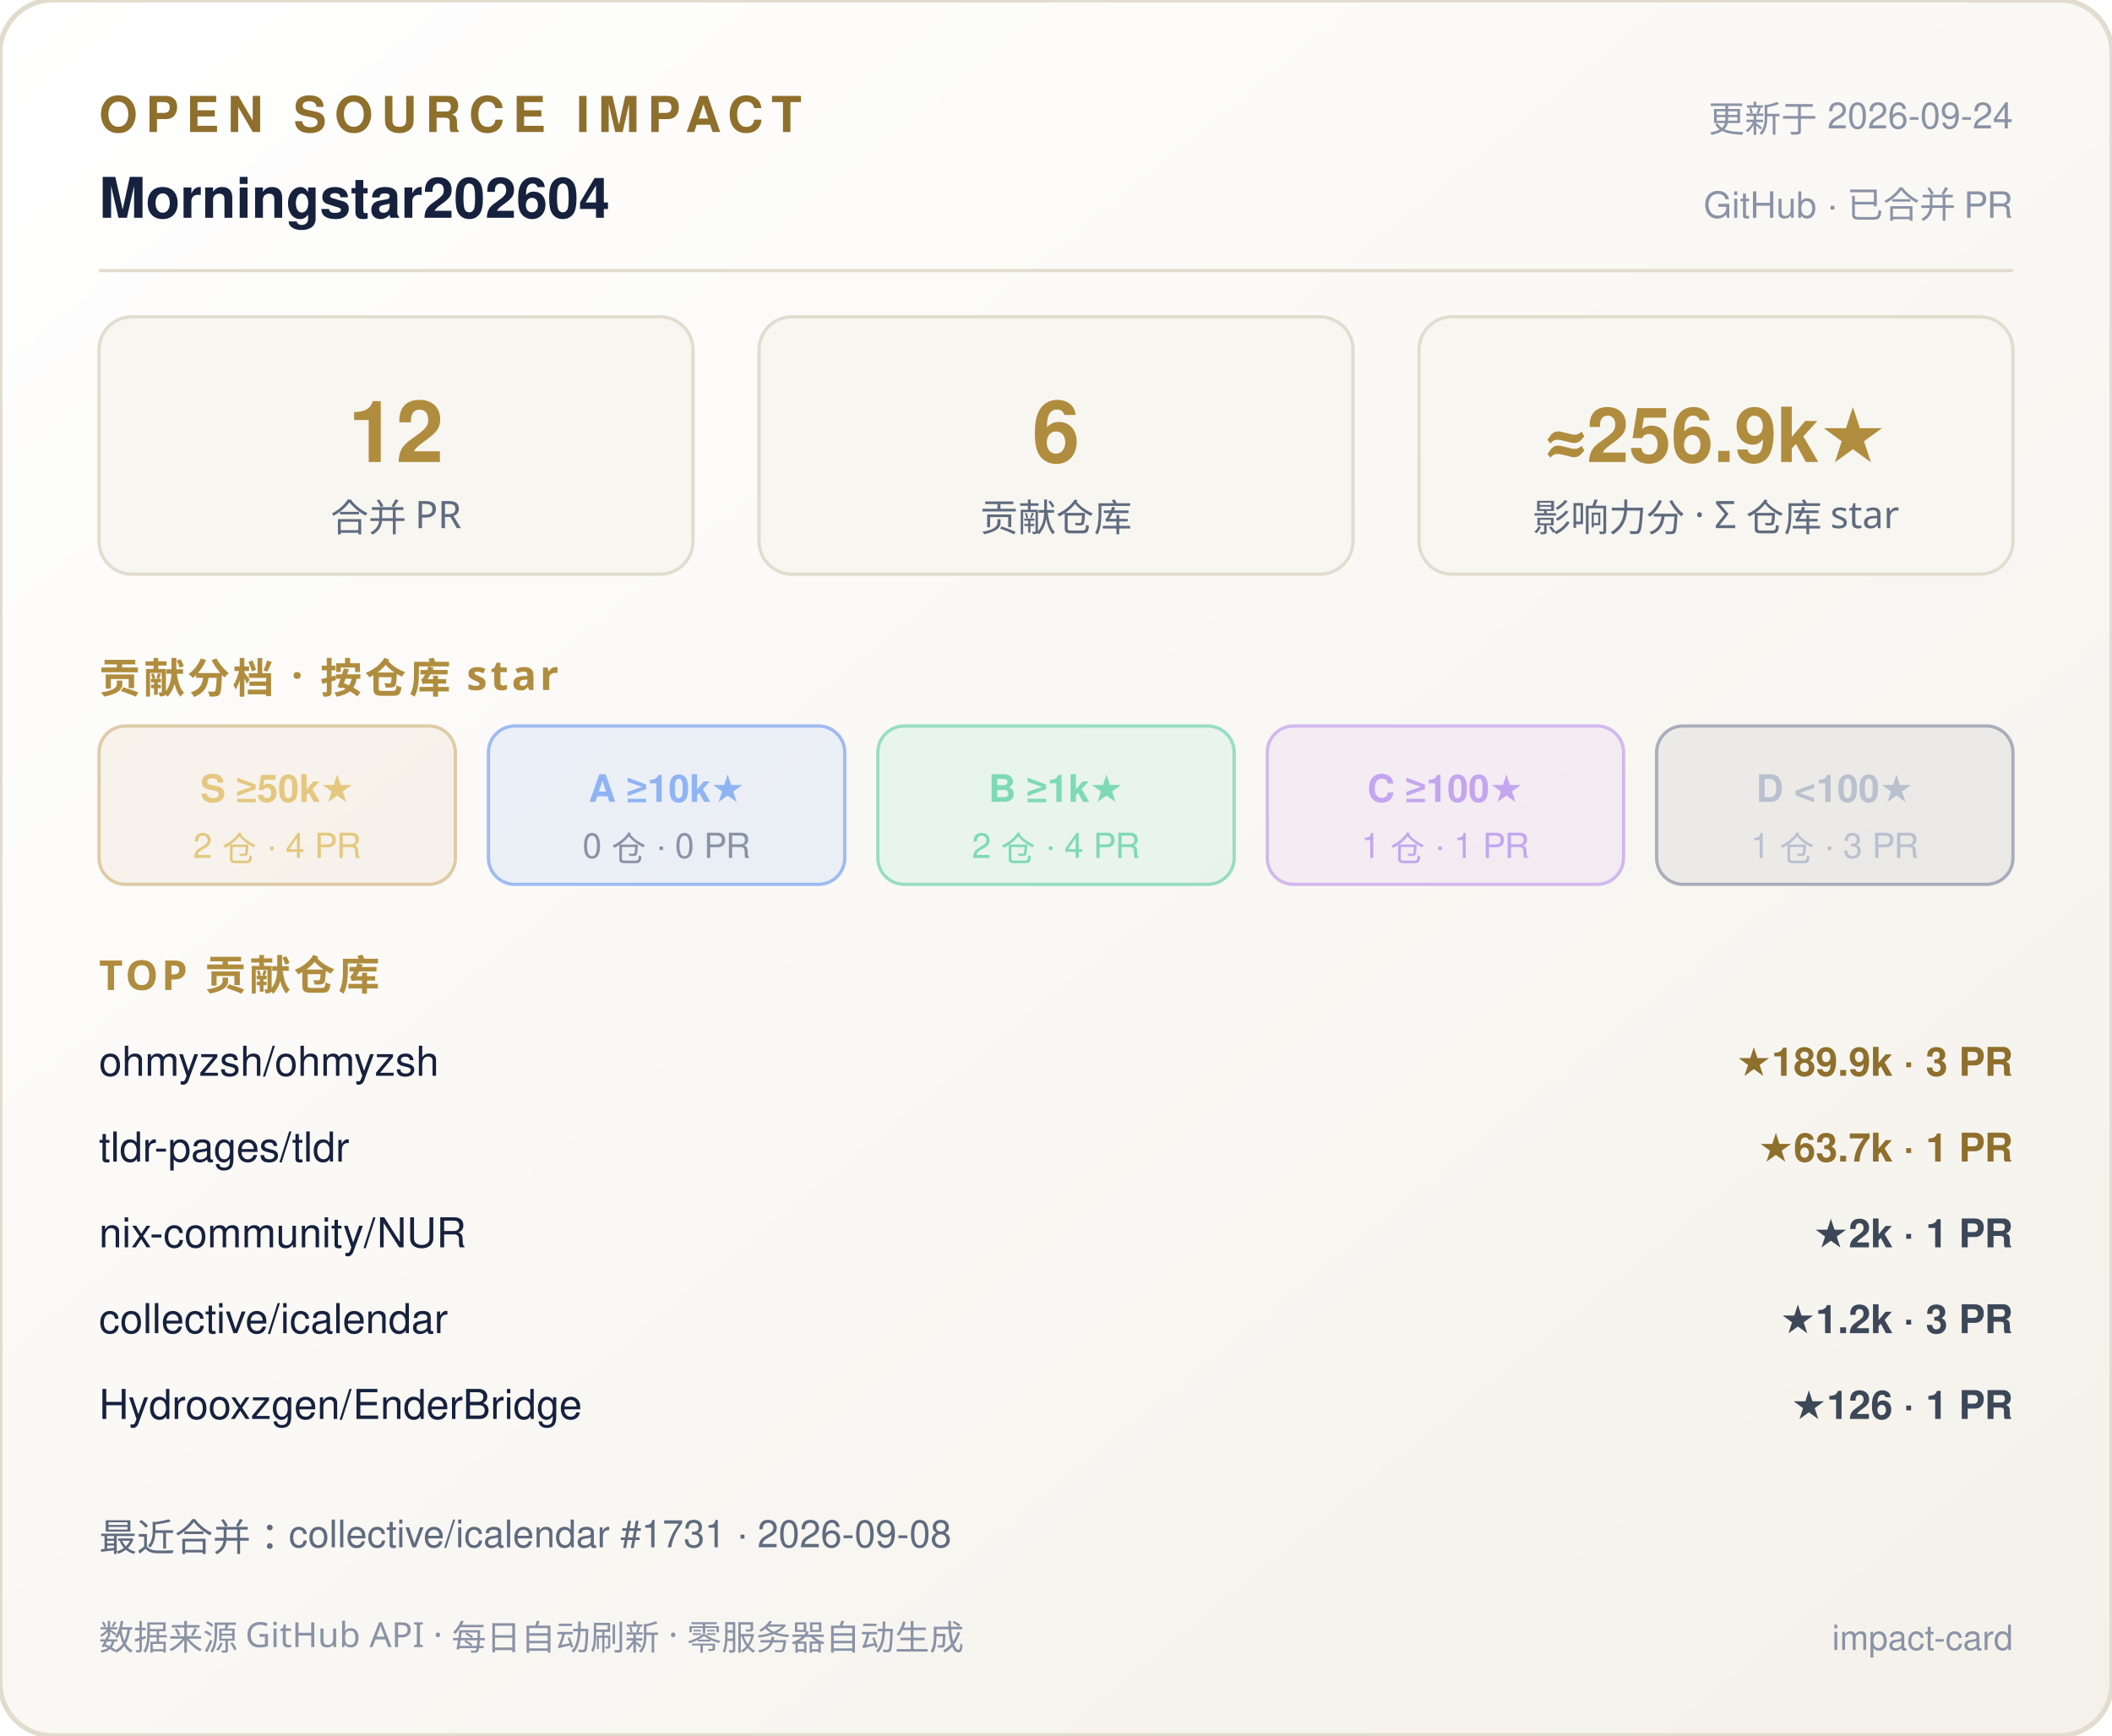
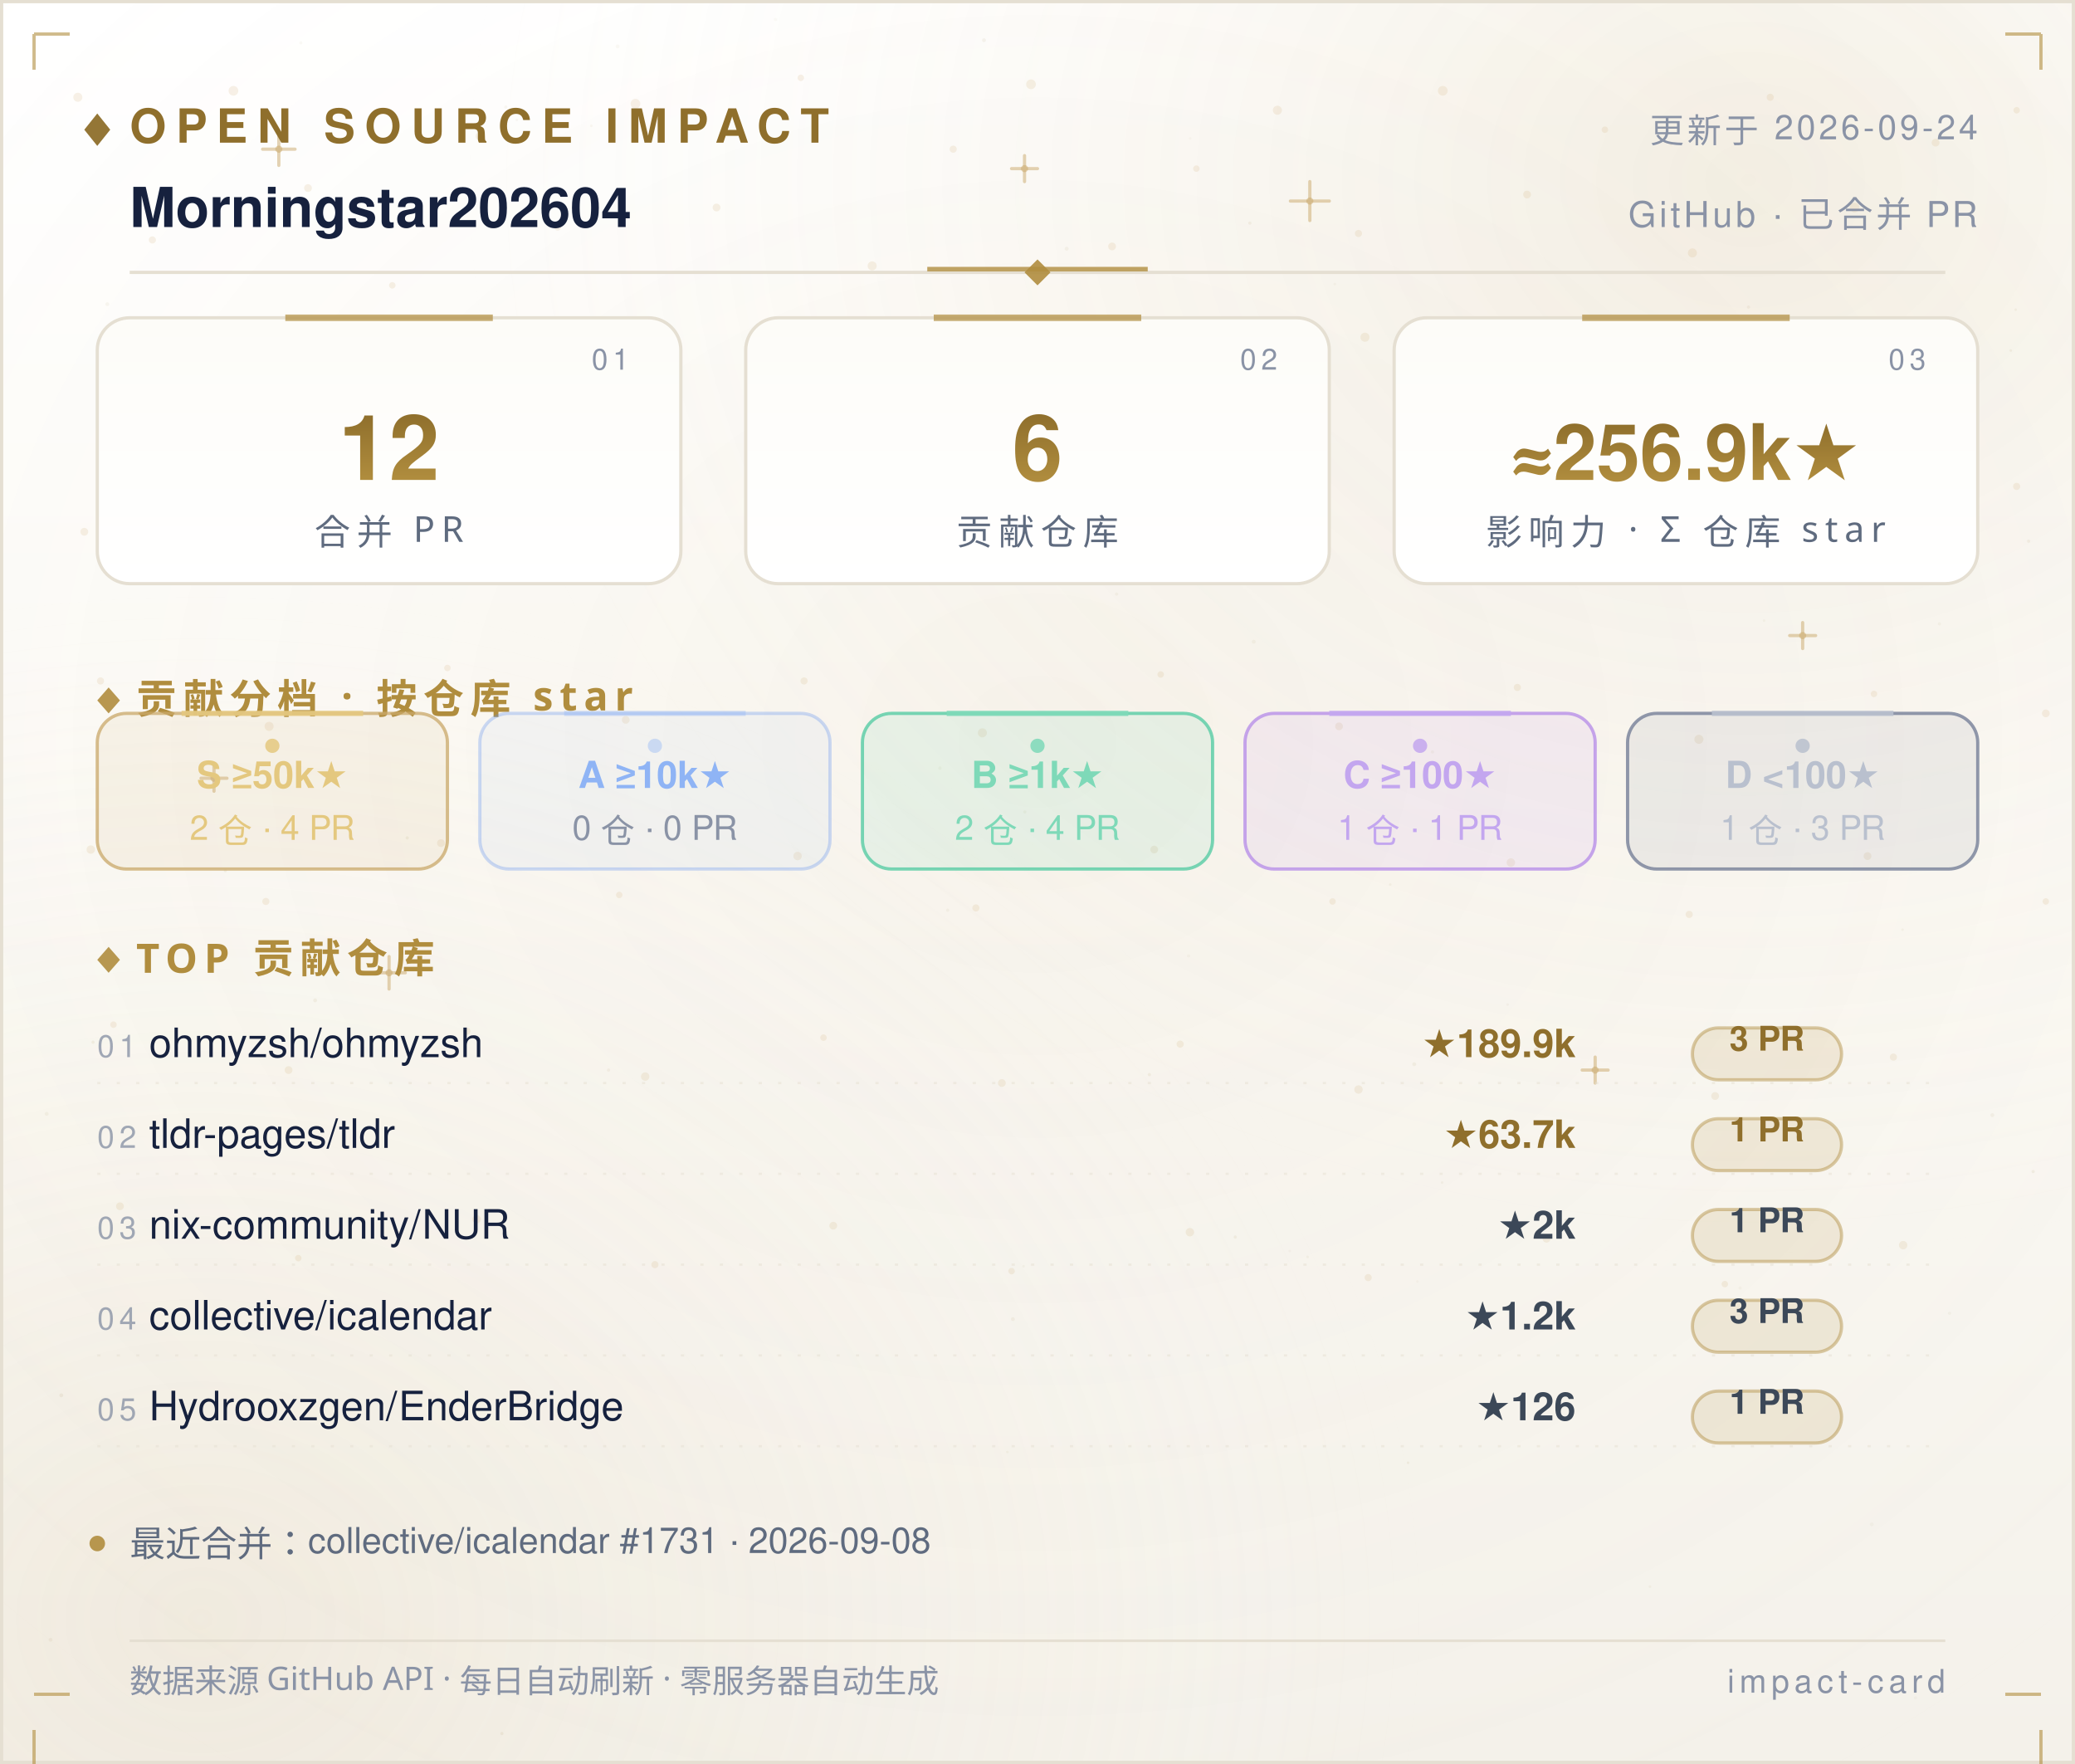
- <svg xmlns="http://www.w3.org/2000/svg" width="640" height="526" viewBox="0 0 640 526" role="img" aria-label="Open Source Impact Card — Morningstar202604">
+ <svg xmlns="http://www.w3.org/2000/svg" width="640" height="544" viewBox="0 0 640 544" role="img" aria-label="Open Source Impact Card — Morningstar202604">
  <defs>
-     <linearGradient id="bg" x1="0" y1="0" x2="1" y2="1">
+     <linearGradient id="bg" x1="0" y1="0" x2="0" y2="1">
      <stop offset="0" stop-color="#FFFFFF" />
+       <stop offset="0.5" stop-color="#FBF9F4" />
      <stop offset="1" stop-color="#F4F1EA" />
    </linearGradient>
+     <radialGradient id="nebG" cx="0.84" cy="0.10" r="0.62">
+       <stop offset="0" stop-color="#B08D3E" stop-opacity="0.14" />
+       <stop offset="1" stop-color="#FFFFFF" stop-opacity="0" />
+     </radialGradient>
+     <radialGradient id="nebB" cx="0.10" cy="0.92" r="0.60">
+       <stop offset="0" stop-color="#DCCBA8" stop-opacity="0.2" />
+       <stop offset="1" stop-color="#FFFFFF" stop-opacity="0" />
+     </radialGradient>
+     <radialGradient id="glow" cx="0.5" cy="0.42" r="0.72">
+       <stop offset="0" stop-color="#B08D3E" stop-opacity="0.06" />
+       <stop offset="1" stop-color="#FFFFFF" stop-opacity="0" />
+     </radialGradient>
  </defs>
-   <rect width="640" height="526" rx="16" fill="url(#bg)" stroke="#E2DCCF" stroke-width="1.5" />
-   <text x="30" y="40" font-family="'Segoe UI',Helvetica,Arial,'PingFang SC','Microsoft YaHei',sans-serif" font-size="15" font-weight="700" letter-spacing="2.5" fill="#8F6F2C">OPEN SOURCE IMPACT</text>
-   <text x="610" y="40" text-anchor="end" font-family="'Segoe UI',Helvetica,Arial,'PingFang SC','Microsoft YaHei',sans-serif" font-size="11" fill="#8A93A6">更新于 2026-09-24</text>
-   <text x="30" y="66" font-family="'Segoe UI',Helvetica,Arial,'PingFang SC','Microsoft YaHei',sans-serif" font-size="17" font-weight="600" fill="#16213E">Morningstar202604</text>
-   <text x="610" y="66" text-anchor="end" font-family="'Segoe UI',Helvetica,Arial,'PingFang SC','Microsoft YaHei',sans-serif" font-size="11" fill="#8A93A6">GitHub · 已合并 PR</text>
-   <line x1="30" y1="82" x2="610" y2="82" stroke="#E2DCCF" stroke-width="1" />
-   <rect x="30" y="96" width="180" height="78" rx="10" fill="#F8F6F1" stroke="#E2DCCF" />
-   <text x="120" y="140" text-anchor="middle" font-family="'Segoe UI',Helvetica,Arial,sans-serif" font-size="26" font-weight="700" fill="#B08D3E">12</text>
-   <text x="120" y="161" text-anchor="middle" font-family="'PingFang SC','Microsoft YaHei','Segoe UI',sans-serif" font-size="11.5" fill="#5F6B7F">合并 PR</text>
-   <rect x="230" y="96" width="180" height="78" rx="10" fill="#F8F6F1" stroke="#E2DCCF" />
-   <text x="320" y="140" text-anchor="middle" font-family="'Segoe UI',Helvetica,Arial,sans-serif" font-size="26" font-weight="700" fill="#B08D3E">6</text>
-   <text x="320" y="161" text-anchor="middle" font-family="'PingFang SC','Microsoft YaHei','Segoe UI',sans-serif" font-size="11.5" fill="#5F6B7F">贡献仓库</text>
-   <rect x="430" y="96" width="180" height="78" rx="10" fill="#F8F6F1" stroke="#E2DCCF" />
-   <text x="520" y="140" text-anchor="middle" font-family="'Segoe UI',Helvetica,Arial,sans-serif" font-size="23" font-weight="700" fill="#B08D3E">≈256.9k★</text>
-   <text x="520" y="161" text-anchor="middle" font-family="'PingFang SC','Microsoft YaHei','Segoe UI',sans-serif" font-size="11.5" fill="#5F6B7F">影响力分 · Σ 仓库 star</text>
-   <text x="30" y="210" font-family="'PingFang SC','Microsoft YaHei','Segoe UI',sans-serif" font-size="12.5" font-weight="600" letter-spacing="1" fill="#B08D3E">贡献分档 · 按仓库 star</text>
-   <rect x="30" y="220" width="108" height="48" rx="8" fill="#C9A86A" fill-opacity="0.10" stroke="#C9A86A" stroke-opacity="0.55" />
+   <rect width="640" height="544" fill="url(#bg)" />
+   <rect width="640" height="544" fill="url(#nebG)" />
+   <rect width="640" height="544" fill="url(#nebB)" />
+   <rect width="640" height="544" fill="url(#glow)" />
+   <circle cx="24" cy="30" r="1.4" fill="#C9A86A" opacity="0.16" />
+   <circle cx="47" cy="74" r="1.1" fill="#C9A86A" opacity="0.16" />
+   <circle cx="72" cy="28" r="1.5" fill="#C9A86A" opacity="0.16" />
+   <circle cx="95" cy="58" r="1.2" fill="#C9A86A" opacity="0.16" />
+   <circle cx="121" cy="88" r="1" fill="#C9A86A" opacity="0.16" />
+   <circle cx="148" cy="42" r="1.3" fill="#C9A86A" opacity="0.16" />
+   <circle cx="172" cy="70" r="1.1" fill="#C9A86A" opacity="0.16" />
+   <circle cx="196" cy="32" r="1.5" fill="#C9A86A" opacity="0.16" />
+   <circle cx="221" cy="64" r="1.2" fill="#C9A86A" opacity="0.16" />
+   <circle cx="247" cy="24" r="1" fill="#C9A86A" opacity="0.16" />
+   <circle cx="269" cy="82" r="1.4" fill="#C9A86A" opacity="0.16" />
+   <circle cx="294" cy="46" r="1.1" fill="#C9A86A" opacity="0.16" />
+   <circle cx="318" cy="26" r="1.5" fill="#C9A86A" opacity="0.16" />
+   <circle cx="343" cy="76" r="1.2" fill="#C9A86A" opacity="0.16" />
+   <circle cx="369" cy="52" r="1" fill="#C9A86A" opacity="0.16" />
+   <circle cx="394" cy="34" r="1.4" fill="#C9A86A" opacity="0.16" />
+   <circle cx="419" cy="72" r="1.1" fill="#C9A86A" opacity="0.16" />
+   <circle cx="445" cy="28" r="1.5" fill="#C9A86A" opacity="0.16" />
+   <circle cx="471" cy="60" r="1.2" fill="#C9A86A" opacity="0.16" />
+   <circle cx="495" cy="40" r="1" fill="#C9A86A" opacity="0.16" />
+   <circle cx="522" cy="78" r="1.4" fill="#C9A86A" opacity="0.16" />
+   <circle cx="546" cy="30" r="1.1" fill="#C9A86A" opacity="0.16" />
+   <circle cx="572" cy="64" r="1.5" fill="#C9A86A" opacity="0.16" />
+   <circle cx="597" cy="44" r="1.2" fill="#C9A86A" opacity="0.16" />
+   <circle cx="622" cy="34" r="1" fill="#C9A86A" opacity="0.16" />
+   <circle cx="34" cy="116" r="1" fill="#C9A86A" opacity="0.16" />
+   <circle cx="88" cy="108" r="1.3" fill="#C9A86A" opacity="0.16" />
+   <circle cx="141" cy="122" r="1.1" fill="#C9A86A" opacity="0.16" />
+   <circle cx="197" cy="106" r="1.4" fill="#C9A86A" opacity="0.16" />
+   <circle cx="252" cy="118" r="1" fill="#C9A86A" opacity="0.16" />
+   <circle cx="307" cy="108" r="1.3" fill="#C9A86A" opacity="0.16" />
+   <circle cx="364" cy="124" r="1.1" fill="#C9A86A" opacity="0.16" />
+   <circle cx="421" cy="104" r="1.4" fill="#C9A86A" opacity="0.16" />
+   <circle cx="478" cy="120" r="1" fill="#C9A86A" opacity="0.16" />
+   <circle cx="536" cy="110" r="1.3" fill="#C9A86A" opacity="0.16" />
+   <circle cx="596" cy="122" r="1.1" fill="#C9A86A" opacity="0.16" />
+   <circle cx="26" cy="164" r="1.2" fill="#C9A86A" opacity="0.16" />
+   <circle cx="79" cy="150" r="1" fill="#C9A86A" opacity="0.16" />
+   <circle cx="131" cy="174" r="1.3" fill="#C9A86A" opacity="0.16" />
+   <circle cx="186" cy="158" r="1.1" fill="#C9A86A" opacity="0.16" />
+   <circle cx="240" cy="170" r="1.2" fill="#C9A86A" opacity="0.16" />
+   <circle cx="296" cy="152" r="1" fill="#C9A86A" opacity="0.16" />
+   <circle cx="351" cy="176" r="1.3" fill="#C9A86A" opacity="0.16" />
+   <circle cx="406" cy="162" r="1.1" fill="#C9A86A" opacity="0.16" />
+   <circle cx="462" cy="172" r="1.2" fill="#C9A86A" opacity="0.16" />
+   <circle cx="518" cy="156" r="1" fill="#C9A86A" opacity="0.16" />
+   <circle cx="574" cy="168" r="1.3" fill="#C9A86A" opacity="0.16" />
+   <circle cx="622" cy="150" r="1.1" fill="#C9A86A" opacity="0.16" />
+   <circle cx="31" cy="210" r="1.1" fill="#C9A86A" opacity="0.16" />
+   <circle cx="83" cy="224" r="1.4" fill="#C9A86A" opacity="0.16" />
+   <circle cx="138" cy="206" r="1" fill="#C9A86A" opacity="0.16" />
+   <circle cx="193" cy="222" r="1.2" fill="#C9A86A" opacity="0.16" />
+   <circle cx="248" cy="210" r="1.1" fill="#C9A86A" opacity="0.16" />
+   <circle cx="303" cy="226" r="1.4" fill="#C9A86A" opacity="0.16" />
+   <circle cx="358" cy="208" r="1" fill="#C9A86A" opacity="0.16" />
+   <circle cx="413" cy="224" r="1.2" fill="#C9A86A" opacity="0.16" />
+   <circle cx="468" cy="212" r="1.1" fill="#C9A86A" opacity="0.16" />
+   <circle cx="524" cy="228" r="1.4" fill="#C9A86A" opacity="0.16" />
+   <circle cx="578" cy="214" r="1" fill="#C9A86A" opacity="0.16" />
+   <circle cx="631" cy="220" r="1.2" fill="#C9A86A" opacity="0.16" />
+   <circle cx="28" cy="262" r="1.3" fill="#C9A86A" opacity="0.16" />
+   <circle cx="82" cy="278" r="1.1" fill="#C9A86A" opacity="0.16" />
+   <circle cx="136" cy="260" r="1.2" fill="#C9A86A" opacity="0.16" />
+   <circle cx="191" cy="276" r="1" fill="#C9A86A" opacity="0.16" />
+   <circle cx="246" cy="264" r="1.3" fill="#C9A86A" opacity="0.16" />
+   <circle cx="301" cy="280" r="1.1" fill="#C9A86A" opacity="0.16" />
+   <circle cx="356" cy="262" r="1.2" fill="#C9A86A" opacity="0.16" />
+   <circle cx="411" cy="278" r="1" fill="#C9A86A" opacity="0.16" />
+   <circle cx="466" cy="266" r="1.3" fill="#C9A86A" opacity="0.16" />
+   <circle cx="521" cy="282" r="1.1" fill="#C9A86A" opacity="0.16" />
+   <circle cx="576" cy="264" r="1.2" fill="#C9A86A" opacity="0.16" />
+   <circle cx="631" cy="278" r="1" fill="#C9A86A" opacity="0.16" />
+   <circle cx="35" cy="316" r="1" fill="#C9A86A" opacity="0.16" />
+   <circle cx="89" cy="330" r="1.2" fill="#C9A86A" opacity="0.16" />
+   <circle cx="144" cy="318" r="1.1" fill="#C9A86A" opacity="0.16" />
+   <circle cx="199" cy="332" r="1.3" fill="#C9A86A" opacity="0.16" />
+   <circle cx="254" cy="320" r="1" fill="#C9A86A" opacity="0.16" />
+   <circle cx="309" cy="334" r="1.2" fill="#C9A86A" opacity="0.16" />
+   <circle cx="364" cy="322" r="1.1" fill="#C9A86A" opacity="0.16" />
+   <circle cx="419" cy="336" r="1.3" fill="#C9A86A" opacity="0.16" />
+   <circle cx="474" cy="324" r="1" fill="#C9A86A" opacity="0.16" />
+   <circle cx="529" cy="338" r="1.2" fill="#C9A86A" opacity="0.16" />
+   <circle cx="584" cy="326" r="1.1" fill="#C9A86A" opacity="0.16" />
+   <circle cx="37" cy="372" r="1.2" fill="#C9A86A" opacity="0.16" />
+   <circle cx="92" cy="388" r="1" fill="#C9A86A" opacity="0.16" />
+   <circle cx="147" cy="376" r="1.3" fill="#C9A86A" opacity="0.16" />
+   <circle cx="202" cy="390" r="1.1" fill="#C9A86A" opacity="0.16" />
+   <circle cx="257" cy="378" r="1.2" fill="#C9A86A" opacity="0.16" />
+   <circle cx="312" cy="392" r="1" fill="#C9A86A" opacity="0.16" />
+   <circle cx="367" cy="380" r="1.3" fill="#C9A86A" opacity="0.16" />
+   <circle cx="422" cy="394" r="1.1" fill="#C9A86A" opacity="0.16" />
+   <circle cx="477" cy="382" r="1.2" fill="#C9A86A" opacity="0.16" />
+   <circle cx="532" cy="396" r="1" fill="#C9A86A" opacity="0.16" />
+   <circle cx="587" cy="384" r="1.3" fill="#C9A86A" opacity="0.16" />
+   <path d="M81.0 46.0 H91.0 M86.0 41.0 V51.0" stroke="#C9A86A" stroke-width="1" stroke-linecap="round" opacity="0.5" />
+   <circle cx="86.0" cy="46.0" r="1.1" fill="#C9A86A" opacity="0.5" />
+   <path d="M234.0 150.0 H242.0 M238.0 146.0 V154.0" stroke="#C9A86A" stroke-width="1" stroke-linecap="round" opacity="0.5" />
+   <circle cx="238.0" cy="150.0" r="1.1" fill="#C9A86A" opacity="0.5" />
+   <path d="M398.0 62.0 H410.0 M404.0 56.0 V68.0" stroke="#C9A86A" stroke-width="1" stroke-linecap="round" opacity="0.5" />
+   <circle cx="404.0" cy="62.0" r="1.1" fill="#C9A86A" opacity="0.5" />
+   <path d="M552.0 196.0 H560.0 M556.0 192.0 V200.0" stroke="#C9A86A" stroke-width="1" stroke-linecap="round" opacity="0.5" />
+   <circle cx="556.0" cy="196.0" r="1.1" fill="#C9A86A" opacity="0.5" />
+   <path d="M115.0 300.0 H125.0 M120.0 295.0 V305.0" stroke="#C9A86A" stroke-width="1" stroke-linecap="round" opacity="0.5" />
+   <circle cx="120.0" cy="300.0" r="1.1" fill="#C9A86A" opacity="0.5" />
+   <path d="M488.0 330.0 H496.0 M492.0 326.0 V334.0" stroke="#C9A86A" stroke-width="1" stroke-linecap="round" opacity="0.5" />
+   <circle cx="492.0" cy="330.0" r="1.1" fill="#C9A86A" opacity="0.5" />
+   <path d="M312.0 52.0 H320.0 M316.0 48.0 V56.0" stroke="#C9A86A" stroke-width="1" stroke-linecap="round" opacity="0.5" />
+   <circle cx="316.0" cy="52.0" r="1.1" fill="#C9A86A" opacity="0.5" />
+   <path d="M62.0 240.0 H70.0 M66.0 236.0 V244.0" stroke="#C9A86A" stroke-width="1" stroke-linecap="round" opacity="0.5" />
+   <circle cx="66.0" cy="240.0" r="1.1" fill="#C9A86A" opacity="0.5" />
+   <circle cx="15.6" cy="505.7" r="0.6" fill="#8F6F2C" opacity="0.067" />
+   <circle cx="97.2" cy="308.5" r="0.6" fill="#8F6F2C" opacity="0.076" />
+   <circle cx="538.1" cy="154.0" r="0.6" fill="#8F6F2C" opacity="0.057" />
+   <circle cx="344.4" cy="183.2" r="0.5" fill="#8F6F2C" opacity="0.057" />
+   <circle cx="159.4" cy="37.0" r="0.4" fill="#8F6F2C" opacity="0.048" />
+   <circle cx="28.7" cy="321.4" r="0.5" fill="#8F6F2C" opacity="0.080" />
+   <circle cx="209.8" cy="141.7" r="0.4" fill="#8F6F2C" opacity="0.060" />
+   <circle cx="316.1" cy="250.4" r="0.5" fill="#8F6F2C" opacity="0.057" />
+   <circle cx="590.8" cy="523.6" r="0.5" fill="#8F6F2C" opacity="0.037" />
+   <circle cx="539.3" cy="94.7" r="0.5" fill="#8F6F2C" opacity="0.068" />
+   <circle cx="385.5" cy="68.8" r="0.5" fill="#8F6F2C" opacity="0.076" />
+   <circle cx="292.3" cy="280.7" r="0.5" fill="#8F6F2C" opacity="0.060" />
+   <circle cx="536.7" cy="397.2" r="0.5" fill="#8F6F2C" opacity="0.046" />
+   <circle cx="377.3" cy="161.2" r="0.4" fill="#8F6F2C" opacity="0.041" />
+   <circle cx="92.8" cy="13.2" r="0.5" fill="#8F6F2C" opacity="0.044" />
+   <circle cx="354.5" cy="331.4" r="0.5" fill="#8F6F2C" opacity="0.080" />
+   <circle cx="310.7" cy="447.8" r="0.4" fill="#8F6F2C" opacity="0.054" />
+   <circle cx="601.3" cy="405.0" r="0.5" fill="#8F6F2C" opacity="0.054" />
+   <circle cx="18.9" cy="430.3" r="0.6" fill="#8F6F2C" opacity="0.085" />
+   <circle cx="312.4" cy="406.8" r="0.6" fill="#8F6F2C" opacity="0.069" />
+   <circle cx="239.2" cy="6.0" r="0.5" fill="#8F6F2C" opacity="0.036" />
+   <circle cx="436.2" cy="328.2" r="0.6" fill="#8F6F2C" opacity="0.071" />
+   <circle cx="329.0" cy="76.7" r="0.6" fill="#8F6F2C" opacity="0.063" />
+   <circle cx="625.7" cy="166.9" r="0.5" fill="#8F6F2C" opacity="0.075" />
+   <circle cx="428.8" cy="272.8" r="0.4" fill="#8F6F2C" opacity="0.065" />
+   <circle cx="169.1" cy="106.6" r="0.4" fill="#8F6F2C" opacity="0.073" />
+   <circle cx="586.8" cy="286.7" r="0.4" fill="#8F6F2C" opacity="0.060" />
+   <circle cx="598.2" cy="192.4" r="0.5" fill="#8F6F2C" opacity="0.054" />
+   <circle cx="289.9" cy="236.9" r="0.5" fill="#8F6F2C" opacity="0.053" />
+   <circle cx="315.7" cy="390.5" r="0.4" fill="#8F6F2C" opacity="0.054" />
+   <circle cx="154.8" cy="534.6" r="0.5" fill="#8F6F2C" opacity="0.080" />
+   <circle cx="411.7" cy="87.6" r="0.4" fill="#8F6F2C" opacity="0.043" />
+   <circle cx="465.0" cy="309.8" r="0.4" fill="#8F6F2C" opacity="0.048" />
+   <circle cx="533.5" cy="235.8" r="0.5" fill="#8F6F2C" opacity="0.050" />
+   <circle cx="621.7" cy="95.5" r="0.4" fill="#8F6F2C" opacity="0.064" />
+   <circle cx="14.4" cy="343.5" r="0.6" fill="#8F6F2C" opacity="0.064" />
+   <circle cx="68.9" cy="176.2" r="0.5" fill="#8F6F2C" opacity="0.076" />
+   <circle cx="182.4" cy="38.8" r="0.4" fill="#8F6F2C" opacity="0.047" />
+   <circle cx="125.6" cy="258.4" r="0.5" fill="#8F6F2C" opacity="0.081" />
+   <circle cx="367.1" cy="42.7" r="0.4" fill="#8F6F2C" opacity="0.039" />
+   <circle cx="441.5" cy="125.3" r="0.6" fill="#8F6F2C" opacity="0.085" />
+   <circle cx="69.5" cy="268.5" r="0.5" fill="#8F6F2C" opacity="0.078" />
+   <circle cx="627.1" cy="361.3" r="0.5" fill="#8F6F2C" opacity="0.081" />
+   <circle cx="620.2" cy="108.1" r="0.4" fill="#8F6F2C" opacity="0.078" />
+   <circle cx="508.9" cy="489.3" r="0.4" fill="#8F6F2C" opacity="0.055" />
+   <circle cx="403.3" cy="387.6" r="0.4" fill="#8F6F2C" opacity="0.061" />
+   <circle cx="381.0" cy="381.5" r="0.5" fill="#8F6F2C" opacity="0.078" />
+   <circle cx="33.1" cy="93.8" r="0.6" fill="#8F6F2C" opacity="0.059" />
+   <circle cx="249.8" cy="172.5" r="0.4" fill="#8F6F2C" opacity="0.066" />
+   <circle cx="434.3" cy="451.1" r="0.4" fill="#8F6F2C" opacity="0.082" />
+   <circle cx="437.2" cy="395.2" r="0.4" fill="#8F6F2C" opacity="0.040" />
+   <circle cx="577.3" cy="470.1" r="0.6" fill="#8F6F2C" opacity="0.044" />
+   <circle cx="366.6" cy="294.8" r="0.5" fill="#8F6F2C" opacity="0.044" />
+   <circle cx="444.8" cy="364.7" r="0.4" fill="#8F6F2C" opacity="0.060" />
+   <circle cx="316.6" cy="173.5" r="0.4" fill="#8F6F2C" opacity="0.076" />
+   <circle cx="148.0" cy="108.5" r="0.5" fill="#8F6F2C" opacity="0.053" />
+   <circle cx="326.4" cy="178.3" r="0.4" fill="#8F6F2C" opacity="0.054" />
+   <circle cx="515.4" cy="44.7" r="0.4" fill="#8F6F2C" opacity="0.047" />
+   <circle cx="182.8" cy="125.5" r="0.4" fill="#8F6F2C" opacity="0.039" />
+   <circle cx="475.9" cy="147.8" r="0.4" fill="#8F6F2C" opacity="0.037" />
+   <circle cx="441.8" cy="231.9" r="0.5" fill="#8F6F2C" opacity="0.057" />
+   <circle cx="386.7" cy="197.9" r="0.6" fill="#8F6F2C" opacity="0.059" />
+   <circle cx="303.5" cy="12.4" r="0.6" fill="#8F6F2C" opacity="0.074" />
+   <circle cx="544.1" cy="191.4" r="0.4" fill="#8F6F2C" opacity="0.054" />
+   <circle cx="156.0" cy="33.0" r="0.5" fill="#8F6F2C" opacity="0.051" />
+   <circle cx="614.5" cy="343.9" r="0.6" fill="#8F6F2C" opacity="0.068" />
+   <circle cx="397.8" cy="385.8" r="0.4" fill="#8F6F2C" opacity="0.042" />
+   <circle cx="190.5" cy="14.3" r="0.6" fill="#8F6F2C" opacity="0.043" />
+   <circle cx="483.0" cy="376.2" r="0.4" fill="#8F6F2C" opacity="0.085" />
+   <circle cx="187.7" cy="330.0" r="0.5" fill="#8F6F2C" opacity="0.067" />
+   <circle cx="290.3" cy="178.3" r="0.5" fill="#8F6F2C" opacity="0.068" />
+   <circle cx="130.0" cy="117.8" r="0.4" fill="#8F6F2C" opacity="0.074" />
+   <rect x="0.5" y="0.5" width="639" height="543" fill="none" stroke="#E5DFD2" stroke-width="1" />
+   <path d="M10.5 10.5 h11 M10.5 10.5 v11" fill="none" stroke="#B08D3E" stroke-width="1" opacity="0.6" />
+   <path d="M618.5 10.5 h11 M629.5 10.5 v11" fill="none" stroke="#B08D3E" stroke-width="1" opacity="0.6" />
+   <path d="M10.5 522.5 h11 M10.5 533.5 v11" fill="none" stroke="#B08D3E" stroke-width="1" opacity="0.6" />
+   <path d="M618.5 522.5 h11 M629.5 533.5 v11" fill="none" stroke="#B08D3E" stroke-width="1" opacity="0.6" />
+   <defs>
+     <linearGradient id="gtimp" x1="0" y1="0" x2="0" y2="1">
+       <stop offset="0" stop-color="#8F6F2C" />
+       <stop offset="1" stop-color="#B08D3E" />
+     </linearGradient>
+     <linearGradient id="ppanel" x1="0" y1="0" x2="0" y2="1">
+       <stop offset="0" stop-color="#FDFCF8" />
+       <stop offset="1" stop-color="#FFFFFF" />
+     </linearGradient>
+   </defs>
+   <path d="M26 40 l4 -5 l4 5 l-4 5 z" fill="#8F6F2C" opacity="0.95" />
+   <text x="40" y="44" font-family="'Segoe UI',Helvetica,Arial,'PingFang SC','Microsoft YaHei',sans-serif" font-size="14.5" font-weight="700" letter-spacing="3" fill="#8F6F2C">OPEN SOURCE IMPACT</text>
+   <text x="610" y="44" text-anchor="end" font-family="'Segoe UI',Helvetica,Arial,'PingFang SC','Microsoft YaHei',sans-serif" font-size="10.5" letter-spacing="1" fill="#8A93A6">更新于 2026-09-24</text>
+   <text x="40" y="70" font-family="'Segoe UI',Helvetica,Arial,'PingFang SC','Microsoft YaHei',sans-serif" font-size="17" font-weight="600" fill="#16213E">Morningstar202604</text>
+   <text x="610" y="70" text-anchor="end" font-family="'Segoe UI',Helvetica,Arial,'PingFang SC','Microsoft YaHei',sans-serif" font-size="11" letter-spacing="1" fill="#8A93A6">GitHub · 已合并 PR</text>
+   <line x1="40" y1="84" x2="600" y2="84" stroke="#E5DFD2" stroke-width="1" />
+   <line x1="286" y1="83" x2="354" y2="83" stroke="#B08D3E" stroke-width="1.4" opacity="0.8" />
+   <path d="M320 80 l4 4 l-4 4 l-4 -4 z" fill="#B08D3E" opacity="0.9" />
+   <rect x="30" y="98" width="180" height="82" rx="10" fill="url(#ppanel)" stroke="#E5DFD2" />
+   <line x1="88" y1="98" x2="152" y2="98" stroke="#B08D3E" stroke-width="2" opacity="0.7" />
+   <text x="194" y="114" text-anchor="end" font-family="'Segoe UI',Helvetica,Arial,sans-serif" font-size="9" letter-spacing="1.5" fill="#8A93A6">01</text>
+   <text x="120" y="148" text-anchor="middle" font-family="'Segoe UI',Helvetica,Arial,sans-serif" font-size="28" font-weight="600" fill="url(#gtimp)">12</text>
+   <text x="120" y="168" text-anchor="middle" font-family="'PingFang SC','Microsoft YaHei','Segoe UI',sans-serif" font-size="11" letter-spacing="2" fill="#5F6B7F">合并 PR</text>
+   <rect x="230" y="98" width="180" height="82" rx="10" fill="url(#ppanel)" stroke="#E5DFD2" />
+   <line x1="288" y1="98" x2="352" y2="98" stroke="#B08D3E" stroke-width="2" opacity="0.7" />
+   <text x="394" y="114" text-anchor="end" font-family="'Segoe UI',Helvetica,Arial,sans-serif" font-size="9" letter-spacing="1.5" fill="#8A93A6">02</text>
+   <text x="320" y="148" text-anchor="middle" font-family="'Segoe UI',Helvetica,Arial,sans-serif" font-size="28" font-weight="600" fill="url(#gtimp)">6</text>
+   <text x="320" y="168" text-anchor="middle" font-family="'PingFang SC','Microsoft YaHei','Segoe UI',sans-serif" font-size="11" letter-spacing="2" fill="#5F6B7F">贡献仓库</text>
+   <rect x="430" y="98" width="180" height="82" rx="10" fill="url(#ppanel)" stroke="#E5DFD2" />
+   <line x1="488" y1="98" x2="552" y2="98" stroke="#B08D3E" stroke-width="2" opacity="0.7" />
+   <text x="594" y="114" text-anchor="end" font-family="'Segoe UI',Helvetica,Arial,sans-serif" font-size="9" letter-spacing="1.5" fill="#8A93A6">03</text>
+   <text x="520" y="148" text-anchor="middle" font-family="'Segoe UI',Helvetica,Arial,sans-serif" font-size="24" font-weight="600" fill="url(#gtimp)">≈256.9k★</text>
+   <text x="520" y="168" text-anchor="middle" font-family="'PingFang SC','Microsoft YaHei','Segoe UI',sans-serif" font-size="11" letter-spacing="2" fill="#5F6B7F">影响力 · Σ 仓库 star</text>
+   <path d="M30 216 l3.5 -4 l3.5 4 l-3.5 4 z" fill="#B08D3E" opacity="0.9" />
+   <text x="42" y="220" font-family="'PingFang SC','Microsoft YaHei','Segoe UI',sans-serif" font-size="12.5" font-weight="600" letter-spacing="2" fill="#B08D3E">贡献分档 · 按仓库 star</text>
+   <rect x="30" y="220" width="108" height="48" rx="9" fill="#C9A86A" fill-opacity="0.1" stroke="#C9A86A" stroke-opacity="0.75" />
+   <line x1="56" y1="220" x2="112" y2="220" stroke="#E4C87F" stroke-width="1.6" opacity="0.9" />
+   <circle cx="84" cy="230" r="2.2" fill="#E4C87F" opacity="0.85" />
  <text x="84" y="243" text-anchor="middle" font-family="'Segoe UI',Helvetica,Arial,'PingFang SC','Microsoft YaHei',sans-serif" font-size="11.5" font-weight="700" fill="#E4C87F">S ≥50k★</text>
-   <text x="84" y="260" text-anchor="middle" font-family="'Segoe UI',Helvetica,Arial,'PingFang SC','Microsoft YaHei',sans-serif" font-size="10.5" fill="#E4C87F">2 仓 · 4 PR</text>
-   <rect x="148" y="220" width="108" height="48" rx="8" fill="#5B8DEF" fill-opacity="0.10" stroke="#5B8DEF" stroke-opacity="0.55" />
+   <text x="84" y="259" text-anchor="middle" font-family="'Segoe UI',Helvetica,Arial,'PingFang SC','Microsoft YaHei',sans-serif" font-size="10.5" fill="#E4C87F">2 仓 · 4 PR</text>
+   <rect x="148" y="220" width="108" height="48" rx="9" fill="#5B8DEF" fill-opacity="0.05" stroke="#5B8DEF" stroke-opacity="0.3" />
+   <line x1="174" y1="220" x2="230" y2="220" stroke="#8FB4F5" stroke-width="1.6" opacity="0.35" />
+   <circle cx="202" cy="230" r="2.2" fill="#8FB4F5" opacity="0.4" />
  <text x="202" y="243" text-anchor="middle" font-family="'Segoe UI',Helvetica,Arial,'PingFang SC','Microsoft YaHei',sans-serif" font-size="11.5" font-weight="700" fill="#8FB4F5">A ≥10k★</text>
-   <text x="202" y="260" text-anchor="middle" font-family="'Segoe UI',Helvetica,Arial,'PingFang SC','Microsoft YaHei',sans-serif" font-size="10.5" fill="#8A93A6">0 仓 · 0 PR</text>
-   <rect x="266" y="220" width="108" height="48" rx="8" fill="#4EC9A0" fill-opacity="0.10" stroke="#4EC9A0" stroke-opacity="0.55" />
+   <text x="202" y="259" text-anchor="middle" font-family="'Segoe UI',Helvetica,Arial,'PingFang SC','Microsoft YaHei',sans-serif" font-size="10.5" fill="#8A93A6">0 仓 · 0 PR</text>
+   <rect x="266" y="220" width="108" height="48" rx="9" fill="#4EC9A0" fill-opacity="0.1" stroke="#4EC9A0" stroke-opacity="0.75" />
+   <line x1="292" y1="220" x2="348" y2="220" stroke="#7ED9B8" stroke-width="1.6" opacity="0.9" />
+   <circle cx="320" cy="230" r="2.2" fill="#7ED9B8" opacity="0.85" />
  <text x="320" y="243" text-anchor="middle" font-family="'Segoe UI',Helvetica,Arial,'PingFang SC','Microsoft YaHei',sans-serif" font-size="11.5" font-weight="700" fill="#7ED9B8">B ≥1k★</text>
-   <text x="320" y="260" text-anchor="middle" font-family="'Segoe UI',Helvetica,Arial,'PingFang SC','Microsoft YaHei',sans-serif" font-size="10.5" fill="#7ED9B8">2 仓 · 4 PR</text>
-   <rect x="384" y="220" width="108" height="48" rx="8" fill="#B48AE8" fill-opacity="0.10" stroke="#B48AE8" stroke-opacity="0.55" />
+   <text x="320" y="259" text-anchor="middle" font-family="'Segoe UI',Helvetica,Arial,'PingFang SC','Microsoft YaHei',sans-serif" font-size="10.5" fill="#7ED9B8">2 仓 · 4 PR</text>
+   <rect x="384" y="220" width="108" height="48" rx="9" fill="#B48AE8" fill-opacity="0.1" stroke="#B48AE8" stroke-opacity="0.75" />
+   <line x1="410" y1="220" x2="466" y2="220" stroke="#C3A6EF" stroke-width="1.6" opacity="0.9" />
+   <circle cx="438" cy="230" r="2.2" fill="#C3A6EF" opacity="0.85" />
  <text x="438" y="243" text-anchor="middle" font-family="'Segoe UI',Helvetica,Arial,'PingFang SC','Microsoft YaHei',sans-serif" font-size="11.5" font-weight="700" fill="#C3A6EF">C ≥100★</text>
-   <text x="438" y="260" text-anchor="middle" font-family="'Segoe UI',Helvetica,Arial,'PingFang SC','Microsoft YaHei',sans-serif" font-size="10.5" fill="#C3A6EF">1 仓 · 1 PR</text>
-   <rect x="502" y="220" width="108" height="48" rx="8" fill="#6E7893" fill-opacity="0.10" stroke="#6E7893" stroke-opacity="0.55" />
+   <text x="438" y="259" text-anchor="middle" font-family="'Segoe UI',Helvetica,Arial,'PingFang SC','Microsoft YaHei',sans-serif" font-size="10.5" fill="#C3A6EF">1 仓 · 1 PR</text>
+   <rect x="502" y="220" width="108" height="48" rx="9" fill="#6E7893" fill-opacity="0.1" stroke="#6E7893" stroke-opacity="0.75" />
+   <line x1="528" y1="220" x2="584" y2="220" stroke="#B9C0CE" stroke-width="1.6" opacity="0.9" />
+   <circle cx="556" cy="230" r="2.2" fill="#B9C0CE" opacity="0.85" />
  <text x="556" y="243" text-anchor="middle" font-family="'Segoe UI',Helvetica,Arial,'PingFang SC','Microsoft YaHei',sans-serif" font-size="11.5" font-weight="700" fill="#B9C0CE">D &lt;100★</text>
-   <text x="556" y="260" text-anchor="middle" font-family="'Segoe UI',Helvetica,Arial,'PingFang SC','Microsoft YaHei',sans-serif" font-size="10.5" fill="#B9C0CE">1 仓 · 3 PR</text>
-   <text x="30" y="300" font-family="'PingFang SC','Microsoft YaHei','Segoe UI',sans-serif" font-size="12.5" font-weight="600" letter-spacing="1" fill="#B08D3E">TOP 贡献仓库</text>
-   <text x="30" y="326" font-family="'Segoe UI',Helvetica,Arial,'PingFang SC','Microsoft YaHei',sans-serif" font-size="12.5" fill="#16213E">ohmyzsh/ohmyzsh</text>
-   <text x="610" y="326" text-anchor="end" font-family="'Segoe UI',Helvetica,Arial,'PingFang SC','Microsoft YaHei',sans-serif" font-size="12" font-weight="600" fill="#8F6F2C">★189.9k · 3 PR</text>
-   <text x="30" y="352" font-family="'Segoe UI',Helvetica,Arial,'PingFang SC','Microsoft YaHei',sans-serif" font-size="12.5" fill="#16213E">tldr-pages/tldr</text>
-   <text x="610" y="352" text-anchor="end" font-family="'Segoe UI',Helvetica,Arial,'PingFang SC','Microsoft YaHei',sans-serif" font-size="12" font-weight="600" fill="#8F6F2C">★63.7k · 1 PR</text>
-   <text x="30" y="378" font-family="'Segoe UI',Helvetica,Arial,'PingFang SC','Microsoft YaHei',sans-serif" font-size="12.5" fill="#16213E">nix-community/NUR</text>
-   <text x="610" y="378" text-anchor="end" font-family="'Segoe UI',Helvetica,Arial,'PingFang SC','Microsoft YaHei',sans-serif" font-size="12" font-weight="600" fill="#3C4858">★2k · 1 PR</text>
-   <text x="30" y="404" font-family="'Segoe UI',Helvetica,Arial,'PingFang SC','Microsoft YaHei',sans-serif" font-size="12.5" fill="#16213E">collective/icalendar</text>
-   <text x="610" y="404" text-anchor="end" font-family="'Segoe UI',Helvetica,Arial,'PingFang SC','Microsoft YaHei',sans-serif" font-size="12" font-weight="600" fill="#3C4858">★1.2k · 3 PR</text>
-   <text x="30" y="430" font-family="'Segoe UI',Helvetica,Arial,'PingFang SC','Microsoft YaHei',sans-serif" font-size="12.5" fill="#16213E">Hydrooxzgen/EnderBridge</text>
-   <text x="610" y="430" text-anchor="end" font-family="'Segoe UI',Helvetica,Arial,'PingFang SC','Microsoft YaHei',sans-serif" font-size="12" font-weight="600" fill="#3C4858">★126 · 1 PR</text>
-   <text x="30" y="470" font-family="'Segoe UI',Helvetica,Arial,'PingFang SC','Microsoft YaHei',sans-serif" font-size="11.5" fill="#5F6B7F">最近合并：collective/icalendar #1731 · 2026-09-08</text>
-   <text x="30" y="500" font-family="'PingFang SC','Microsoft YaHei','Segoe UI',sans-serif" font-size="10.5" fill="#8A93A6">数据来源 GitHub API · 每日自动刷新 · 零服务器自动生成</text>
-   <text x="610" y="500" text-anchor="end" font-family="'Segoe UI',Helvetica,Arial,sans-serif" font-size="10.5" fill="#8A93A6">impact-card</text>
+   <text x="556" y="259" text-anchor="middle" font-family="'Segoe UI',Helvetica,Arial,'PingFang SC','Microsoft YaHei',sans-serif" font-size="10.5" fill="#B9C0CE">1 仓 · 3 PR</text>
+   <path d="M30 296 l3.5 -4 l3.5 4 l-3.5 4 z" fill="#B08D3E" opacity="0.9" />
+   <text x="42" y="300" font-family="'PingFang SC','Microsoft YaHei','Segoe UI',sans-serif" font-size="12.5" font-weight="600" letter-spacing="2" fill="#B08D3E">TOP 贡献仓库</text>
+   <text x="30" y="326" font-family="'Segoe UI',Helvetica,Arial,'PingFang SC','Microsoft YaHei',sans-serif" font-size="9.5" letter-spacing="1.5" fill="#8A93A6" opacity="0.8">01</text>
+   <text x="46" y="326" font-family="'Segoe UI',Helvetica,Arial,'PingFang SC','Microsoft YaHei',sans-serif" font-size="12.5" fill="#16213E">ohmyzsh/ohmyzsh</text>
+   <rect x="522" y="317" width="46" height="16" rx="8" fill="#B08D3E" fill-opacity="0.14" stroke="#B08D3E" stroke-opacity="0.45" />
+   <text x="545" y="324" text-anchor="middle" font-family="'Segoe UI',Helvetica,Arial,'PingFang SC','Microsoft YaHei',sans-serif" font-size="10.5" font-weight="600" fill="#8F6F2C">3 PR</text>
+   <text x="486" y="326" text-anchor="end" font-family="'Segoe UI',Helvetica,Arial,'PingFang SC','Microsoft YaHei',sans-serif" font-size="12" font-weight="600" fill="#8F6F2C">★189.9k</text>
+   <line x1="30" y1="334" x2="600" y2="334" stroke="#E5DFD2" stroke-width="0.7" stroke-dasharray="1 5" opacity="0.5" />
+   <text x="30" y="354" font-family="'Segoe UI',Helvetica,Arial,'PingFang SC','Microsoft YaHei',sans-serif" font-size="9.5" letter-spacing="1.5" fill="#8A93A6" opacity="0.8">02</text>
+   <text x="46" y="354" font-family="'Segoe UI',Helvetica,Arial,'PingFang SC','Microsoft YaHei',sans-serif" font-size="12.5" fill="#16213E">tldr-pages/tldr</text>
+   <rect x="522" y="345" width="46" height="16" rx="8" fill="#B08D3E" fill-opacity="0.14" stroke="#B08D3E" stroke-opacity="0.45" />
+   <text x="545" y="352" text-anchor="middle" font-family="'Segoe UI',Helvetica,Arial,'PingFang SC','Microsoft YaHei',sans-serif" font-size="10.5" font-weight="600" fill="#8F6F2C">1 PR</text>
+   <text x="486" y="354" text-anchor="end" font-family="'Segoe UI',Helvetica,Arial,'PingFang SC','Microsoft YaHei',sans-serif" font-size="12" font-weight="600" fill="#8F6F2C">★63.7k</text>
+   <line x1="30" y1="362" x2="600" y2="362" stroke="#E5DFD2" stroke-width="0.7" stroke-dasharray="1 5" opacity="0.5" />
+   <text x="30" y="382" font-family="'Segoe UI',Helvetica,Arial,'PingFang SC','Microsoft YaHei',sans-serif" font-size="9.5" letter-spacing="1.5" fill="#8A93A6" opacity="0.8">03</text>
+   <text x="46" y="382" font-family="'Segoe UI',Helvetica,Arial,'PingFang SC','Microsoft YaHei',sans-serif" font-size="12.5" fill="#16213E">nix-community/NUR</text>
+   <rect x="522" y="373" width="46" height="16" rx="8" fill="#B08D3E" fill-opacity="0.14" stroke="#B08D3E" stroke-opacity="0.45" />
+   <text x="545" y="380" text-anchor="middle" font-family="'Segoe UI',Helvetica,Arial,'PingFang SC','Microsoft YaHei',sans-serif" font-size="10.5" font-weight="600" fill="#3C4858">1 PR</text>
+   <text x="486" y="382" text-anchor="end" font-family="'Segoe UI',Helvetica,Arial,'PingFang SC','Microsoft YaHei',sans-serif" font-size="12" font-weight="600" fill="#3C4858">★2k</text>
+   <line x1="30" y1="390" x2="600" y2="390" stroke="#E5DFD2" stroke-width="0.7" stroke-dasharray="1 5" opacity="0.5" />
+   <text x="30" y="410" font-family="'Segoe UI',Helvetica,Arial,'PingFang SC','Microsoft YaHei',sans-serif" font-size="9.5" letter-spacing="1.5" fill="#8A93A6" opacity="0.8">04</text>
+   <text x="46" y="410" font-family="'Segoe UI',Helvetica,Arial,'PingFang SC','Microsoft YaHei',sans-serif" font-size="12.5" fill="#16213E">collective/icalendar</text>
+   <rect x="522" y="401" width="46" height="16" rx="8" fill="#B08D3E" fill-opacity="0.14" stroke="#B08D3E" stroke-opacity="0.45" />
+   <text x="545" y="408" text-anchor="middle" font-family="'Segoe UI',Helvetica,Arial,'PingFang SC','Microsoft YaHei',sans-serif" font-size="10.5" font-weight="600" fill="#3C4858">3 PR</text>
+   <text x="486" y="410" text-anchor="end" font-family="'Segoe UI',Helvetica,Arial,'PingFang SC','Microsoft YaHei',sans-serif" font-size="12" font-weight="600" fill="#3C4858">★1.2k</text>
+   <line x1="30" y1="418" x2="600" y2="418" stroke="#E5DFD2" stroke-width="0.7" stroke-dasharray="1 5" opacity="0.5" />
+   <text x="30" y="438" font-family="'Segoe UI',Helvetica,Arial,'PingFang SC','Microsoft YaHei',sans-serif" font-size="9.5" letter-spacing="1.5" fill="#8A93A6" opacity="0.8">05</text>
+   <text x="46" y="438" font-family="'Segoe UI',Helvetica,Arial,'PingFang SC','Microsoft YaHei',sans-serif" font-size="12.5" fill="#16213E">Hydrooxzgen/EnderBridge</text>
+   <rect x="522" y="429" width="46" height="16" rx="8" fill="#B08D3E" fill-opacity="0.14" stroke="#B08D3E" stroke-opacity="0.45" />
+   <text x="545" y="436" text-anchor="middle" font-family="'Segoe UI',Helvetica,Arial,'PingFang SC','Microsoft YaHei',sans-serif" font-size="10.5" font-weight="600" fill="#3C4858">1 PR</text>
+   <text x="486" y="438" text-anchor="end" font-family="'Segoe UI',Helvetica,Arial,'PingFang SC','Microsoft YaHei',sans-serif" font-size="12" font-weight="600" fill="#3C4858">★126</text>
+   <line x1="30" y1="446" x2="600" y2="446" stroke="#E5DFD2" stroke-width="0.7" stroke-dasharray="1 5" opacity="0.5" />
+   <circle cx="30" cy="476" r="2.4" fill="#B08D3E" opacity="0.9" />
+   <text x="40" y="480" font-family="'Segoe UI',Helvetica,Arial,'PingFang SC','Microsoft YaHei',sans-serif" font-size="11" fill="#5F6B7F">最近合并：collective/icalendar #1731 · 2026-09-08</text>
+   <line x1="40" y1="506" x2="600" y2="506" stroke="#E5DFD2" stroke-width="0.8" />
+   <text x="40" y="522" font-family="'PingFang SC','Microsoft YaHei','Segoe UI',sans-serif" font-size="10" fill="#8A93A6">数据来源 GitHub API · 每日自动刷新 · 零服务器自动生成</text>
+   <text x="600" y="522" text-anchor="end" font-family="'Segoe UI',Helvetica,Arial,sans-serif" font-size="10" letter-spacing="1.5" fill="#8A93A6">impact-card</text>
</svg>
